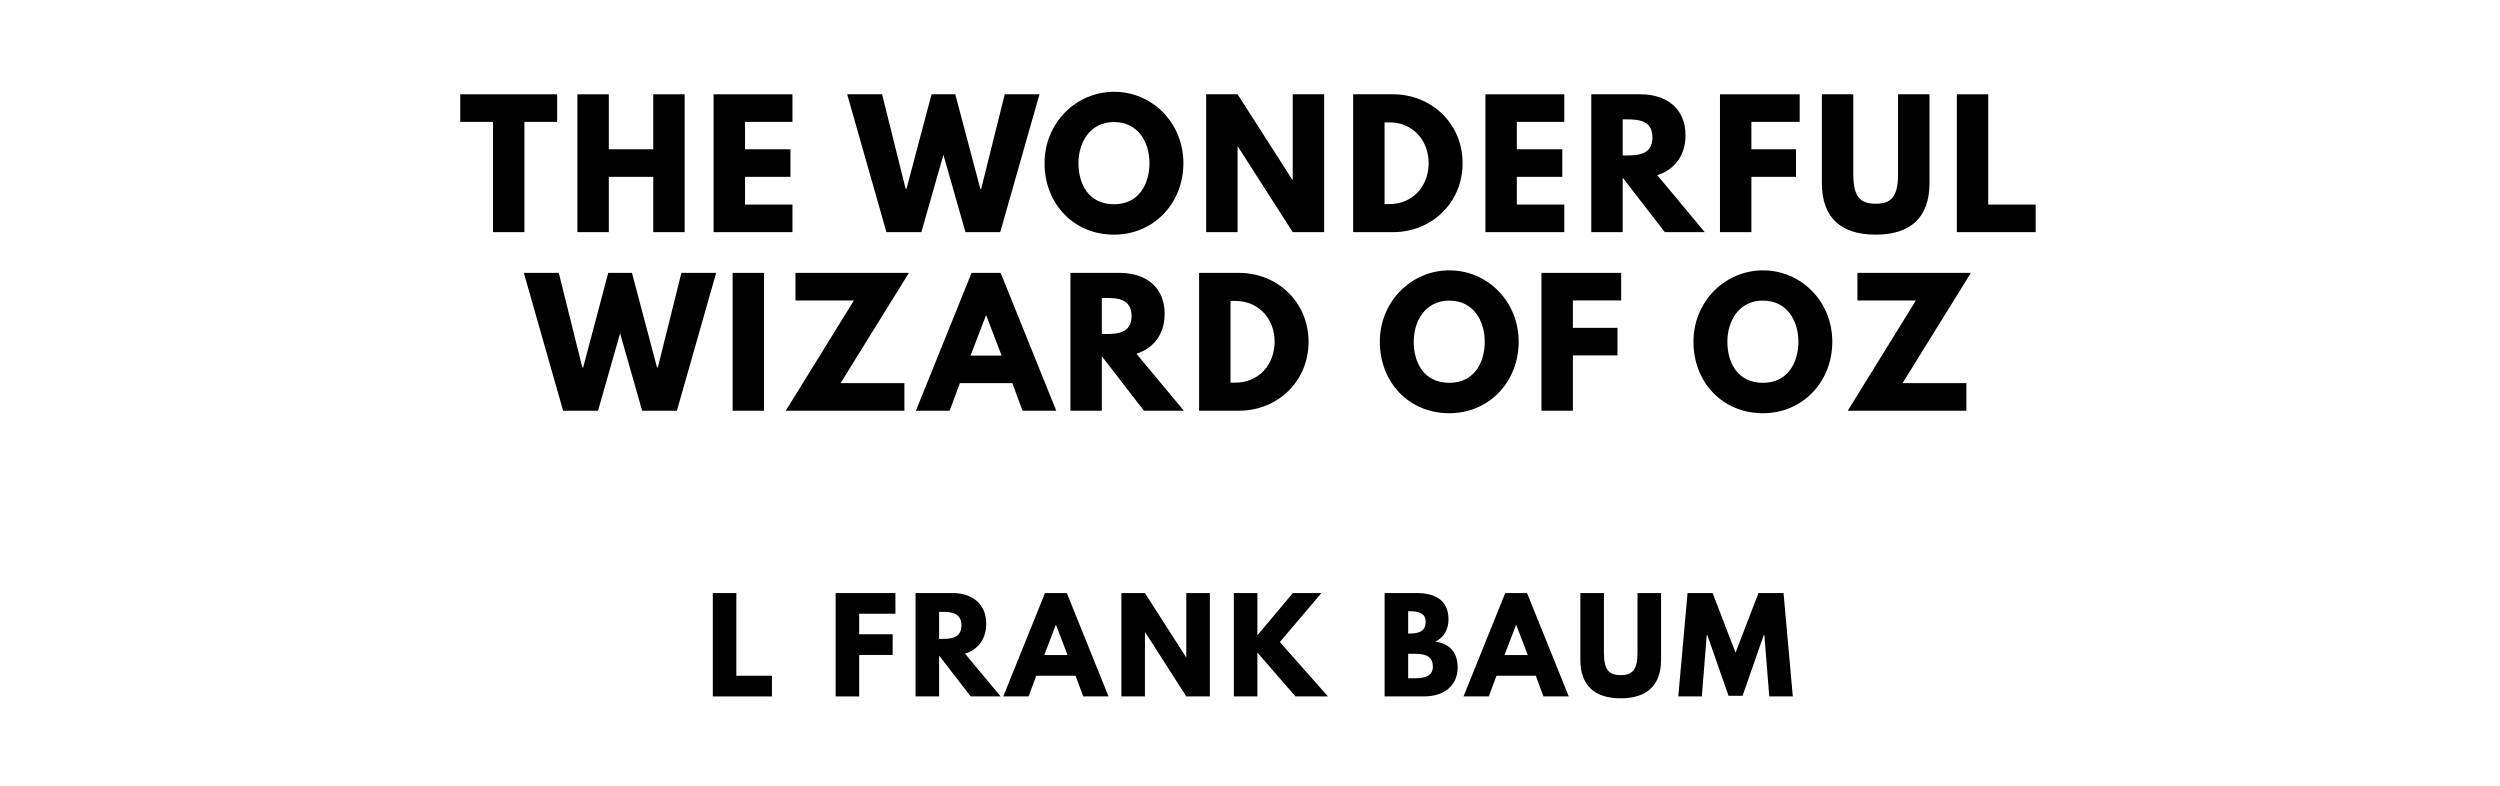
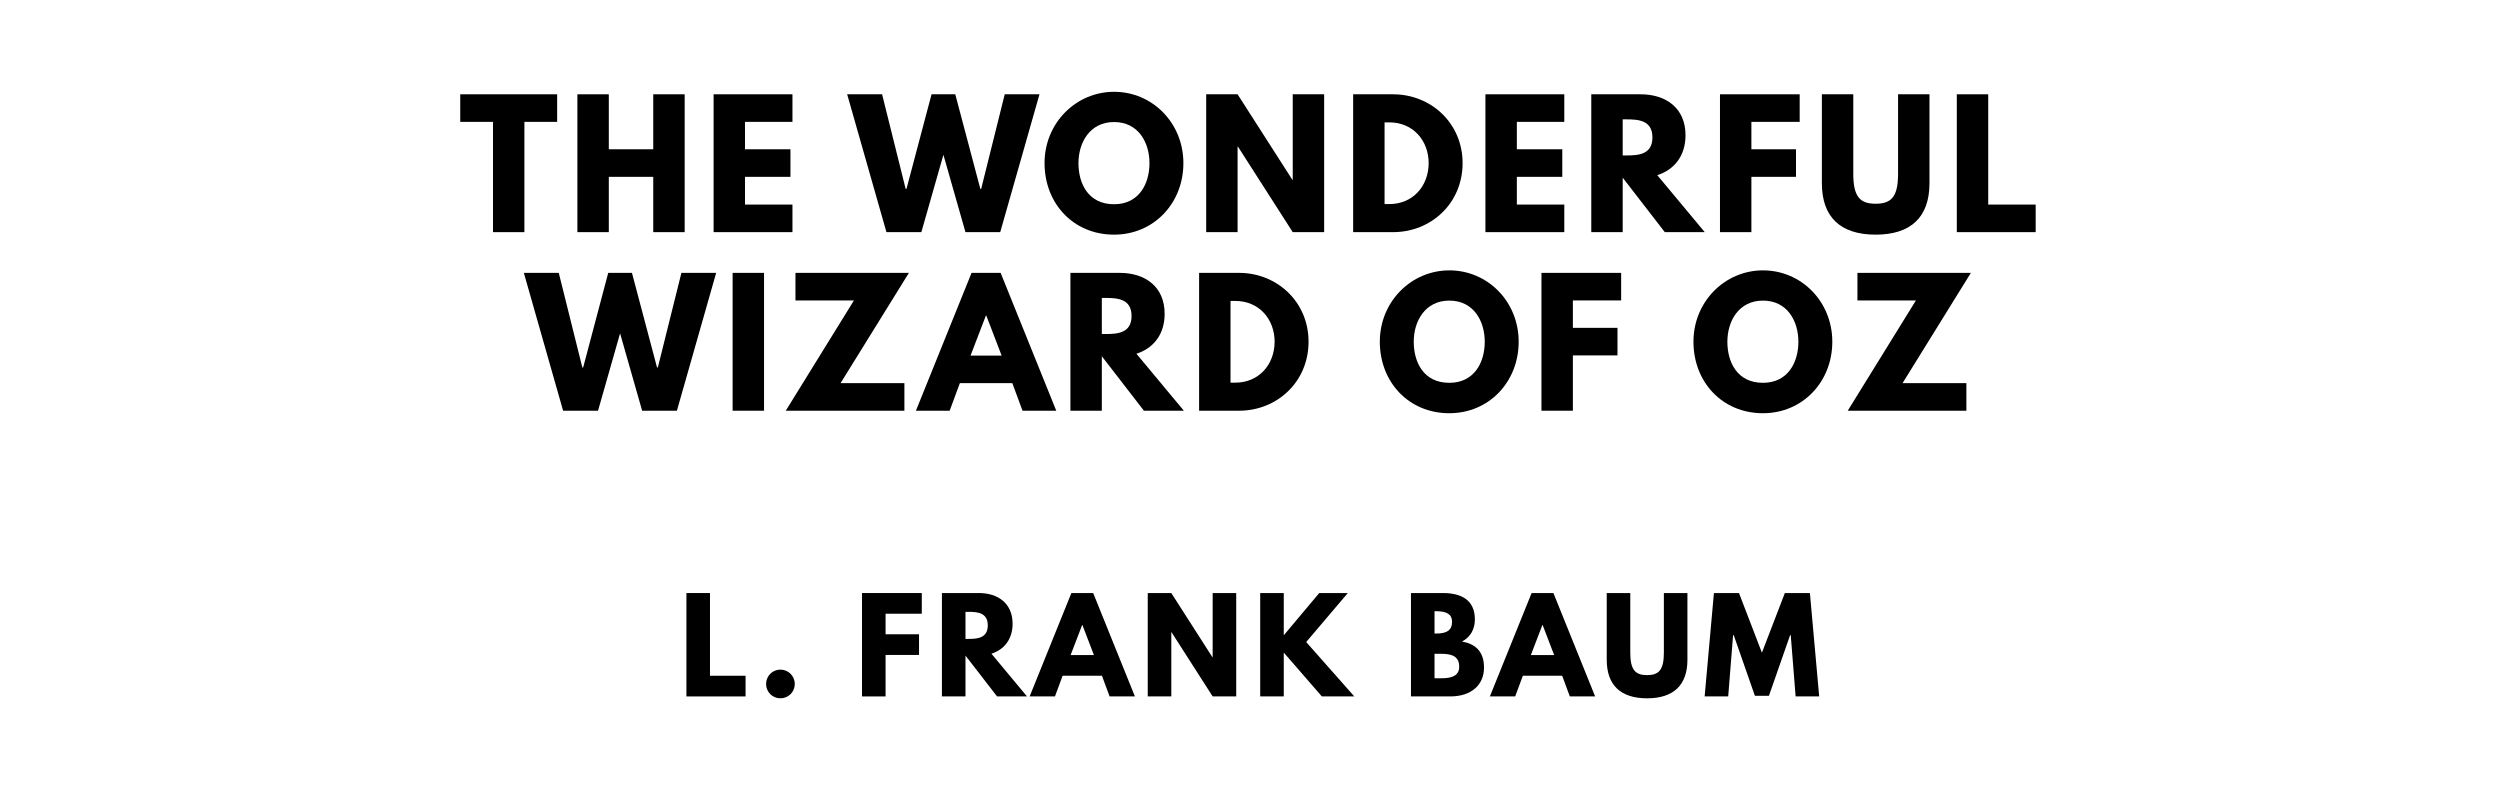
<svg xmlns="http://www.w3.org/2000/svg" version="1.1" viewBox="0 0 1400 440">
  <g>
    <path d="m 257.737,68.246 18.339,0 0,61.754 17.591,0 0,-61.754 18.339,0 0,-15.439 -54.269,0 0,15.439 z" />
    <path d="m 340.931,99.029 24.889,0 0,30.971 17.591,0 0,-77.193 -17.591,0 0,30.784 -24.889,0 0,-30.784 -17.591,0 0,77.193 17.591,0 0,-30.971 z" />
    <path d="m 443.776,52.807 -44.164,0 0,77.193 44.164,0 0,-15.439 -26.573,0 0,-15.532 25.45,0 0,-15.439 -25.45,0 0,-15.345 26.573,0 0,-15.439 z" />
    <path d="m 540.661,130 19.462,0 21.988,-77.193 -19.462,0 -13.193,52.959 -0.468,0 -14.035,-52.959 -13.287,0 -14.035,52.959 -0.468,0 -13.193,-52.959 -19.556,0 L 496.404,130 515.959,130 528.31,86.678 540.661,130 Z" />
    <path d="m 584.944,91.357 c 0,22.55 16.094,40.047 38.924,40.047 22.175,0 38.83,-17.497 38.83,-40.047 0,-22.55 -17.404,-39.953 -38.83,-39.953 -21.24,0 -38.924,17.404 -38.924,39.953 z m 18.994,0 c 0,-11.509 6.363,-23.018 19.93,-23.018 13.661,0 19.836,11.509 19.836,23.018 0,11.509 -5.801,23.018 -19.836,23.018 -14.409,0 -19.93,-11.509 -19.93,-23.018 z" />
    <path d="m 693.051,82.094 0.187,0 L 723.928,130 l 17.591,0 0,-77.193 -17.591,0 0,47.906 -0.187,0 -30.69,-47.906 -17.591,0 0,77.193 17.591,0 0,-47.906 z" />
    <path d="m 757.763,52.807 0,77.193 22.363,0 c 21.24,0 38.924,-16.094 38.924,-38.643 0,-22.456 -17.778,-38.55 -38.924,-38.55 l -22.363,0 z m 17.591,61.474 0,-45.754 2.713,0 c 13.099,0 21.988,10.012 21.988,22.924 -0.094,12.912 -8.982,22.83 -21.988,22.83 l -2.713,0 z" />
    <path d="m 876.006,52.807 -44.164,0 0,77.193 44.164,0 0,-15.439 -26.573,0 0,-15.532 25.45,0 0,-15.439 -25.45,0 0,-15.345 26.573,0 0,-15.439 z" />
    <path d="m 891.118,52.807 0,77.193 17.591,0 0,-30.503 L 932.288,130 l 22.363,0 -26.573,-31.906 c 9.45,-2.994 15.813,-10.76 15.813,-22.363 0,-15.158 -10.854,-22.924 -25.17,-22.924 l -27.602,0 z m 17.591,34.246 0,-20.211 2.058,0 c 6.643,0 14.596,0.468 14.596,10.105 0,9.637 -7.953,10.105 -14.596,10.105 l -2.058,0 z" />
    <path d="m 1007.819,52.807 -44.632,0 0,77.193 17.591,0 0,-30.971 24.982,0 0,-15.439 -24.982,0 0,-15.345 27.041,0 0,-15.439 z" />
    <path d="m 1080.506,52.807 -17.591,0 0,44.632 c 0,12.912 -3.93,16.655 -12.538,16.655 -8.608,0 -12.538,-3.743 -12.538,-16.655 l 0,-44.632 -17.591,0 0,49.778 c 0,19.088 10.479,28.819 30.129,28.819 19.649,0 30.129,-9.731 30.129,-28.819 l 0,-49.778 z" />
    <path d="m 1113.402,52.807 -17.591,0 0,77.193 44.164,0 0,-15.439 -26.573,0 0,-61.754 z" />
  </g>
  <g>
    <path d="m 359.601,230 19.462,0 21.988,-77.193 -19.462,0 -13.193,52.959 -0.468,0 -14.035,-52.959 -13.287,0 -14.035,52.959 -0.468,0 -13.193,-52.959 -19.556,0 21.988,77.193 19.556,0 12.351,-43.322 L 359.601,230 Z" />
    <path d="m 427.861,152.807 -17.591,0 0,77.193 17.591,0 0,-77.193 z" />
    <path d="m 508.987,152.807 -63.532,0 0,15.439 32.749,0 L 440.028,230 l 66.433,0 0,-15.439 -35.743,0 38.269,-61.754 z" />
    <path d="m 560.352,152.807 -16.281,0 L 512.914,230 l 18.901,0 5.708,-15.439 29.38,0 5.708,15.439 18.901,0 -31.158,-77.193 z m 0.561,46.316 -17.404,0 8.608,-22.456 0.187,0 8.608,22.456 z" />
    <path d="m 599.43,152.807 0,77.193 17.591,0 0,-30.503 L 640.599,230 l 22.363,0 -26.573,-31.906 c 9.45,-2.994 15.813,-10.76 15.813,-22.363 0,-15.158 -10.854,-22.924 -25.17,-22.924 l -27.602,0 z m 17.591,34.246 0,-20.211 2.058,0 c 6.643,0 14.596,0.468 14.596,10.105 0,9.637 -7.953,10.105 -14.596,10.105 l -2.058,0 z" />
    <path d="m 671.499,152.807 0,77.193 22.363,0 c 21.24,0 38.924,-16.094 38.924,-38.643 0,-22.456 -17.778,-38.55 -38.924,-38.55 l -22.363,0 z m 17.591,61.474 0,-45.754 2.713,0 c 13.099,0 21.988,10.012 21.988,22.924 -0.094,12.912 -8.982,22.83 -21.988,22.83 l -2.713,0 z" />
    <path d="m 772.7,191.357 c 0,22.55 16.094,40.047 38.924,40.047 22.175,0 38.83,-17.497 38.83,-40.047 0,-22.55 -17.404,-39.953 -38.83,-39.953 -21.24,0 -38.924,17.404 -38.924,39.953 z m 18.994,0 c 0,-11.509 6.363,-23.018 19.93,-23.018 13.661,0 19.836,11.509 19.836,23.018 0,11.509 -5.801,23.018 -19.836,23.018 -14.409,0 -19.93,-11.509 -19.93,-23.018 z" />
    <path d="m 907.848,152.807 -44.632,0 0,77.193 17.591,0 0,-30.971 24.982,0 0,-15.439 -24.982,0 0,-15.345 27.041,0 0,-15.439 z" />
    <path d="m 948.336,191.357 c 0,22.55 16.094,40.047 38.924,40.047 22.175,0 38.83,-17.497 38.83,-40.047 0,-22.55 -17.404,-39.953 -38.83,-39.953 -21.24,0 -38.924,17.404 -38.924,39.953 z m 18.994,0 c 0,-11.509 6.363,-23.018 19.93,-23.018 13.661,0 19.836,11.509 19.836,23.018 0,11.509 -5.801,23.018 -19.836,23.018 -14.409,0 -19.93,-11.509 -19.93,-23.018 z" />
    <path d="m 1103.695,152.807 -63.532,0 0,15.439 32.748,0 -38.175,61.754 66.433,0 0,-15.439 -35.743,0 38.269,-61.754 z" />
  </g>
  <g>
-     <path d="m 412.354,332.105 -13.193,0 0,57.895 33.123,0 0,-11.579 -19.93,0 0,-46.316 z" />
-     <path d="m 501.434,332.105 -33.474,0 0,57.895 13.193,0 0,-23.228 18.737,0 0,-11.579 -18.737,0 0,-11.509 20.281,0 0,-11.579 z" />
-     <path d="m 512.708,332.105 0,57.895 13.193,0 0,-22.877 17.684,22.877 16.772,0 -19.93,-23.93 c 7.088,-2.246 11.86,-8.07 11.86,-16.772 0,-11.368 -8.14,-17.193 -18.877,-17.193 l -20.702,0 z m 13.193,25.684 0,-15.158 1.544,0 c 4.982,0 10.947,0.351 10.947,7.579 0,7.228 -5.965,7.579 -10.947,7.579 l -1.544,0 z" />
-     <path d="m 597.413,332.105 -12.211,0 L 561.834,390 l 14.175,0 4.281,-11.579 22.035,0 4.281,11.579 14.175,0 -23.368,-57.895 z m 0.421,34.737 -13.053,0 6.456,-16.842 0.14,0 6.456,16.842 z" />
-     <path d="m 641.164,354.07 0.14,0 23.018,35.93 13.193,0 0,-57.895 -13.193,0 0,35.93 -0.14,0 -23.018,-35.93 -13.193,0 0,57.895 13.193,0 0,-35.93 z" />
-     <path d="m 743.65,390 -26.947,-30.456 23.298,-27.439 -16,0 -19.86,23.649 0,-23.649 -13.193,0 0,57.895 13.193,0 0,-24.561 21.333,24.561 18.175,0 z" />
-     <path d="m 775.373,332.105 0,57.895 21.965,0 c 12,0 18.947,-6.596 18.947,-16.14 0,-9.333 -5.123,-13.333 -12.351,-14.596 4.912,-2.526 7.228,-7.088 7.228,-12.421 0,-11.018 -7.86,-14.737 -17.825,-14.737 l -17.965,0 z m 13.193,22.667 0,-12.491 1.053,0 c 5.754,0 8.772,1.754 8.772,5.895 0,4.842 -3.088,6.596 -8.772,6.596 l -1.053,0 z m 0,25.053 0,-13.684 4.14,0 c 6.246,0 9.684,1.895 9.684,7.228 0,4.561 -3.439,6.456 -9.684,6.456 l -4.14,0 z" />
-     <path d="m 855.144,332.105 -12.211,0 L 819.565,390 l 14.175,0 4.281,-11.579 22.035,0 4.281,11.579 14.175,0 -23.368,-57.895 z m 0.421,34.737 -13.053,0 6.456,-16.842 0.14,0 6.456,16.842 z" />
-     <path d="m 930.193,332.105 -13.193,0 0,33.474 c 0,9.684 -2.947,12.491 -9.404,12.491 -6.456,0 -9.404,-2.807 -9.404,-12.491 l 0,-33.474 -13.193,0 0,37.333 c 0,14.316 7.86,21.614 22.596,21.614 14.737,0 22.596,-7.298 22.596,-21.614 l 0,-37.333 z" />
-     <path d="m 990.782,390 13.193,0 -5.193,-57.895 -14.035,0 -12.842,33.404 -12.842,-33.404 -14.035,0 -5.193,57.895 13.193,0 2.737,-34.316 0.351,0 11.86,33.965 7.86,0 11.86,-33.965 0.351,0 L 990.782,390 Z" />
+     <path d="m 397.587,332.105 -13.193,0 0,57.895 33.123,0 0,-11.579 -19.93,0 0,-46.316 z" />
+     <path d="m 437.005,374.982 c -4.421,0 -8,3.579 -8,8.07 0,4.421 3.579,8 8,8 4.491,0 8.07,-3.579 8.07,-8 0,-4.491 -3.579,-8.07 -8.07,-8.07 z" />
+     <path d="m 516.201,332.105 -33.474,0 0,57.895 13.193,0 0,-23.228 18.737,0 0,-11.579 -18.737,0 0,-11.509 20.281,0 0,-11.579 z" />
+     <path d="m 527.475,332.105 0,57.895 13.193,0 0,-22.877 17.684,22.877 16.772,0 -19.93,-23.93 c 7.088,-2.246 11.86,-8.07 11.86,-16.772 0,-11.368 -8.14,-17.193 -18.877,-17.193 l -20.702,0 z m 13.193,25.684 0,-15.158 1.544,0 c 4.982,0 10.947,0.351 10.947,7.579 0,7.228 -5.965,7.579 -10.947,7.579 l -1.544,0 z" />
+     <path d="m 612.18,332.105 -12.211,0 L 576.601,390 l 14.175,0 4.281,-11.579 22.035,0 4.281,11.579 14.175,0 -23.368,-57.895 z m 0.421,34.737 -13.053,0 6.456,-16.842 0.14,0 6.456,16.842 z" />
+     <path d="m 655.931,354.07 0.14,0 23.018,35.93 13.193,0 0,-57.895 -13.193,0 0,35.93 -0.14,0 -23.018,-35.93 -13.193,0 0,57.895 13.193,0 0,-35.93 z" />
+     <path d="m 758.417,390 -26.947,-30.456 23.298,-27.439 -16,0 -19.86,23.649 0,-23.649 -13.193,0 0,57.895 13.193,0 0,-24.561 21.333,24.561 18.175,0 z" />
+     <path d="m 790.14,332.105 0,57.895 21.965,0 c 12,0 18.947,-6.596 18.947,-16.14 0,-9.333 -5.123,-13.333 -12.351,-14.596 4.912,-2.526 7.228,-7.088 7.228,-12.421 0,-11.018 -7.86,-14.737 -17.825,-14.737 l -17.965,0 z m 13.193,22.667 0,-12.491 1.053,0 c 5.754,0 8.772,1.754 8.772,5.895 0,4.842 -3.088,6.596 -8.772,6.596 l -1.053,0 z m 0,25.053 0,-13.684 4.14,0 c 6.246,0 9.684,1.895 9.684,7.228 0,4.561 -3.439,6.456 -9.684,6.456 l -4.14,0 z" />
+     <path d="m 869.911,332.105 -12.211,0 L 834.332,390 l 14.175,0 4.281,-11.579 22.035,0 4.281,11.579 14.175,0 -23.368,-57.895 z m 0.421,34.737 -13.053,0 6.456,-16.842 0.14,0 6.456,16.842 z" />
+     <path d="m 944.96,332.105 -13.193,0 0,33.474 c 0,9.684 -2.947,12.491 -9.404,12.491 -6.456,0 -9.404,-2.807 -9.404,-12.491 l 0,-33.474 -13.193,0 0,37.333 c 0,14.316 7.86,21.614 22.596,21.614 14.737,0 22.596,-7.298 22.596,-21.614 l 0,-37.333 z" />
+     <path d="m 1005.549,390 13.193,0 -5.193,-57.895 -14.035,0 -12.842,33.404 -12.842,-33.404 -14.035,0 -5.193,57.895 13.193,0 2.737,-34.316 0.351,0 11.86,33.965 7.86,0 11.86,-33.965 0.351,0 2.737,34.316 z" />
  </g>
</svg>
